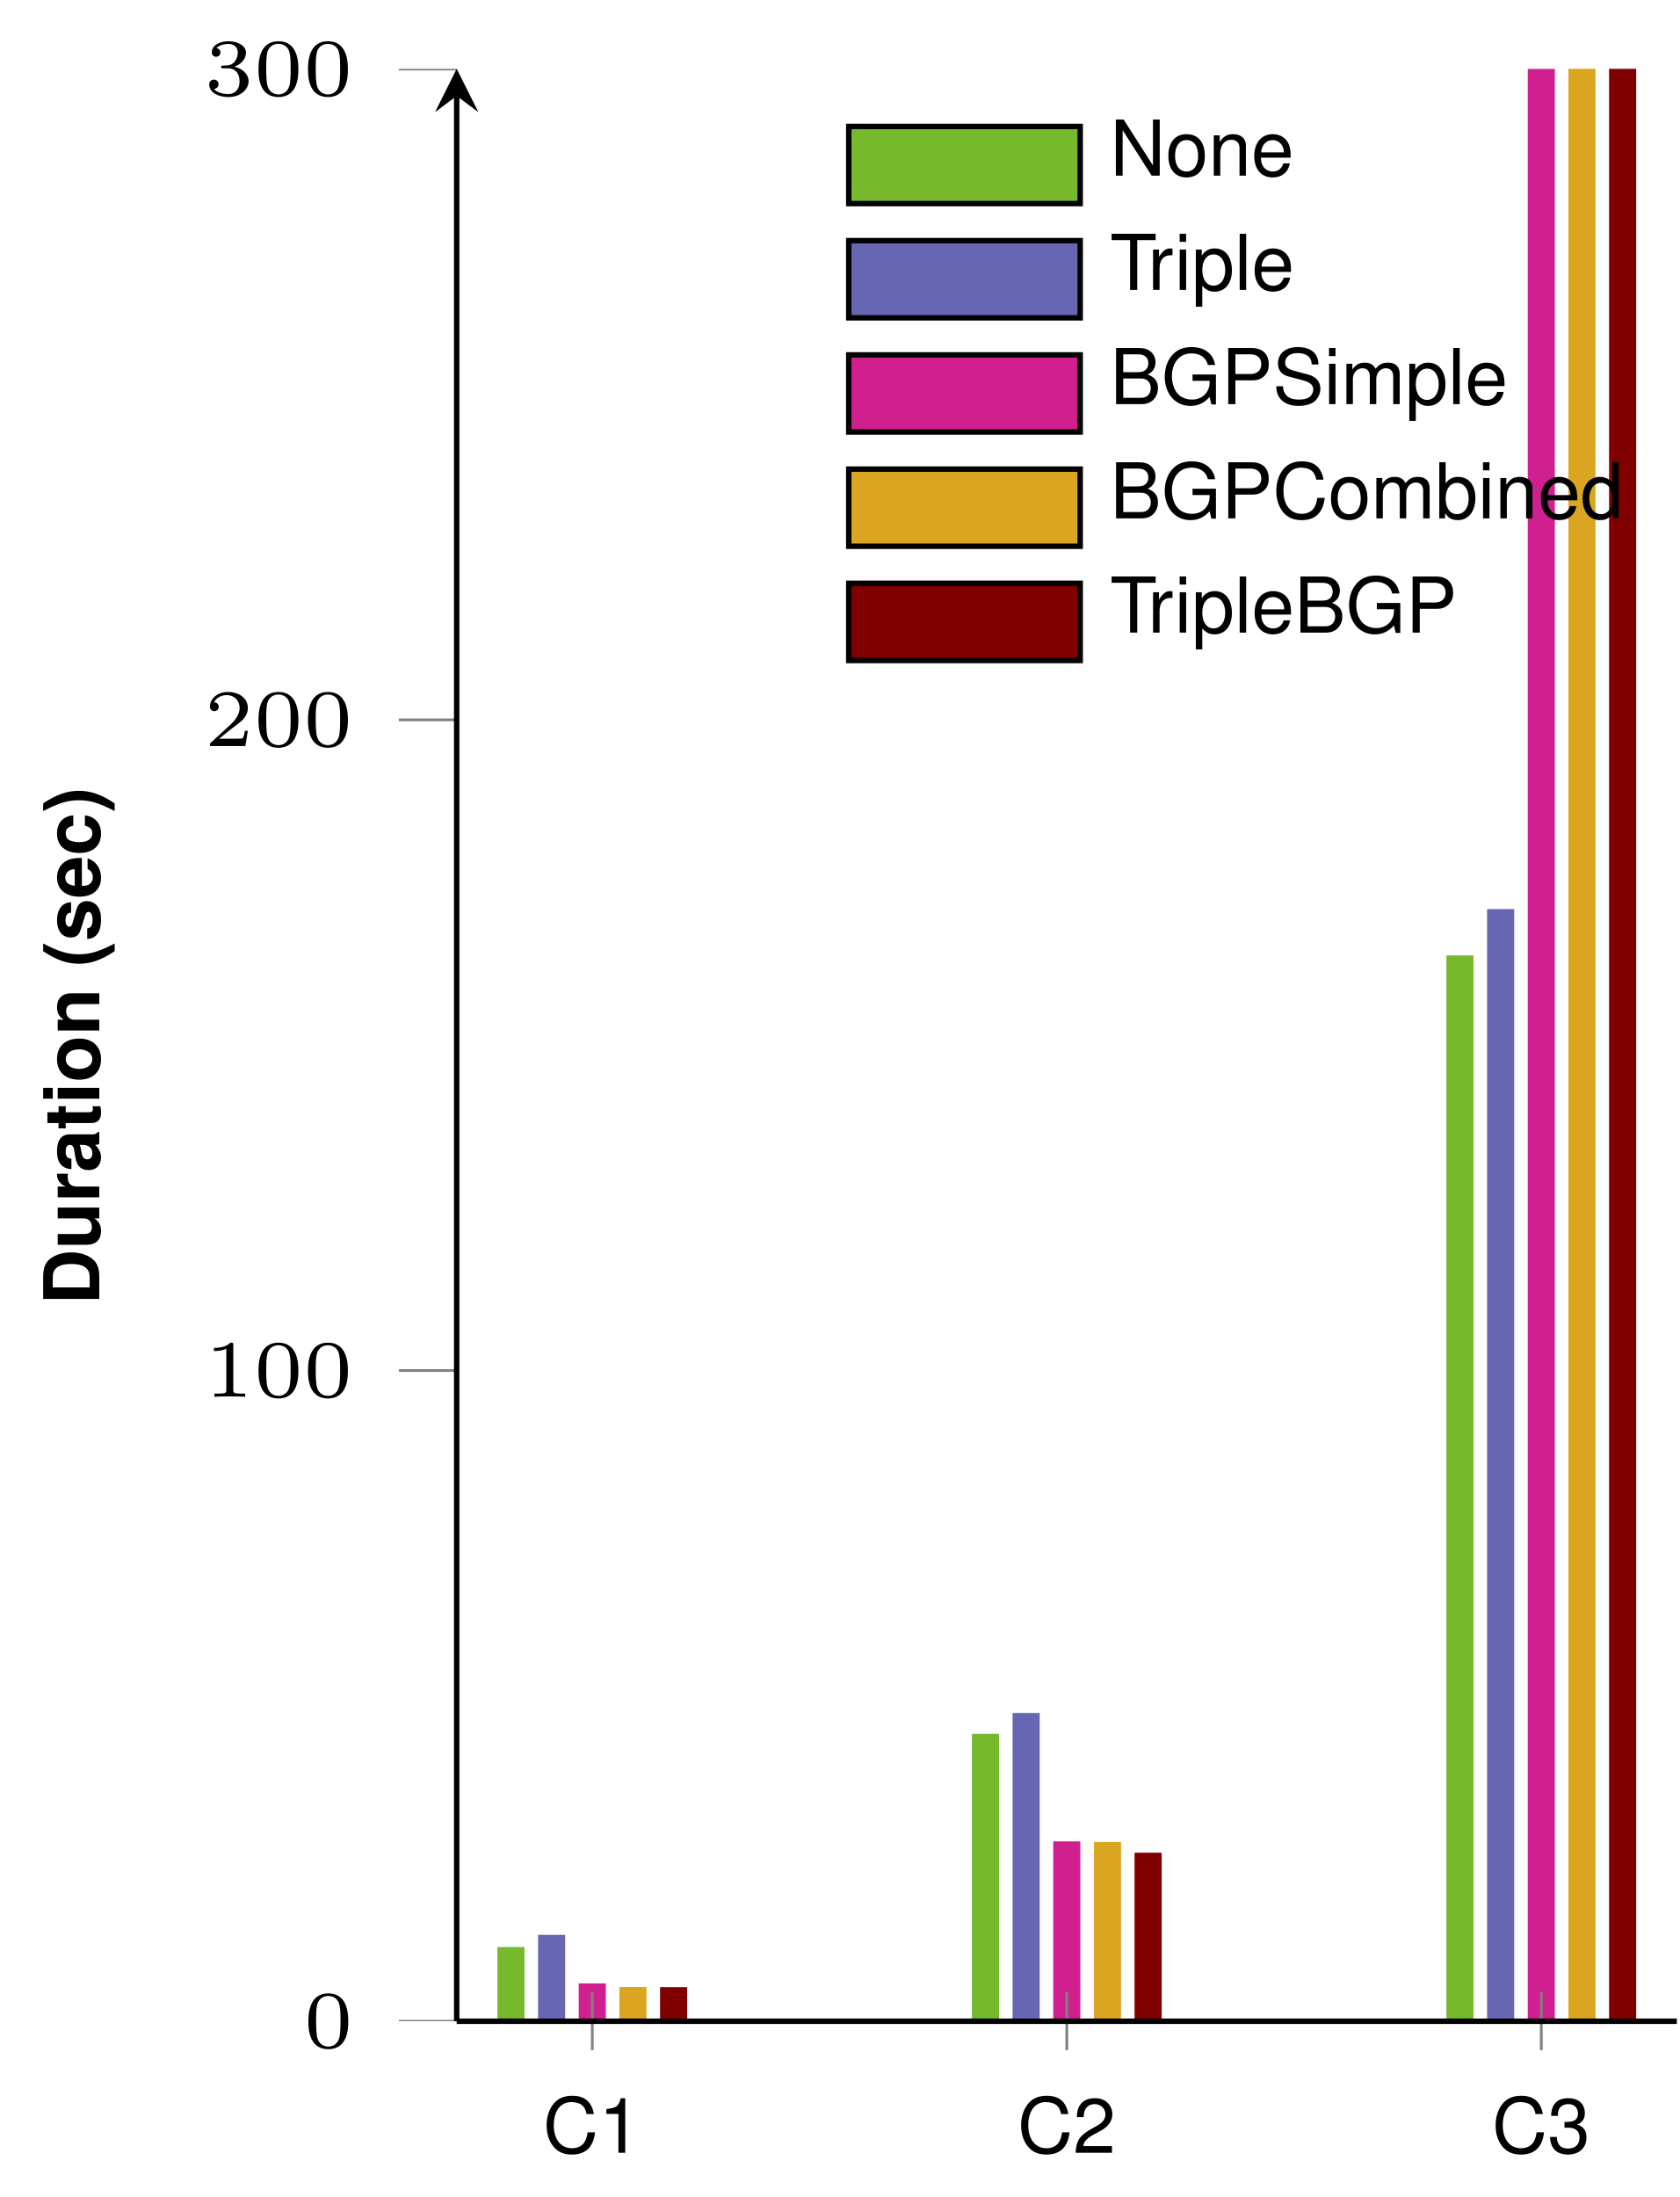
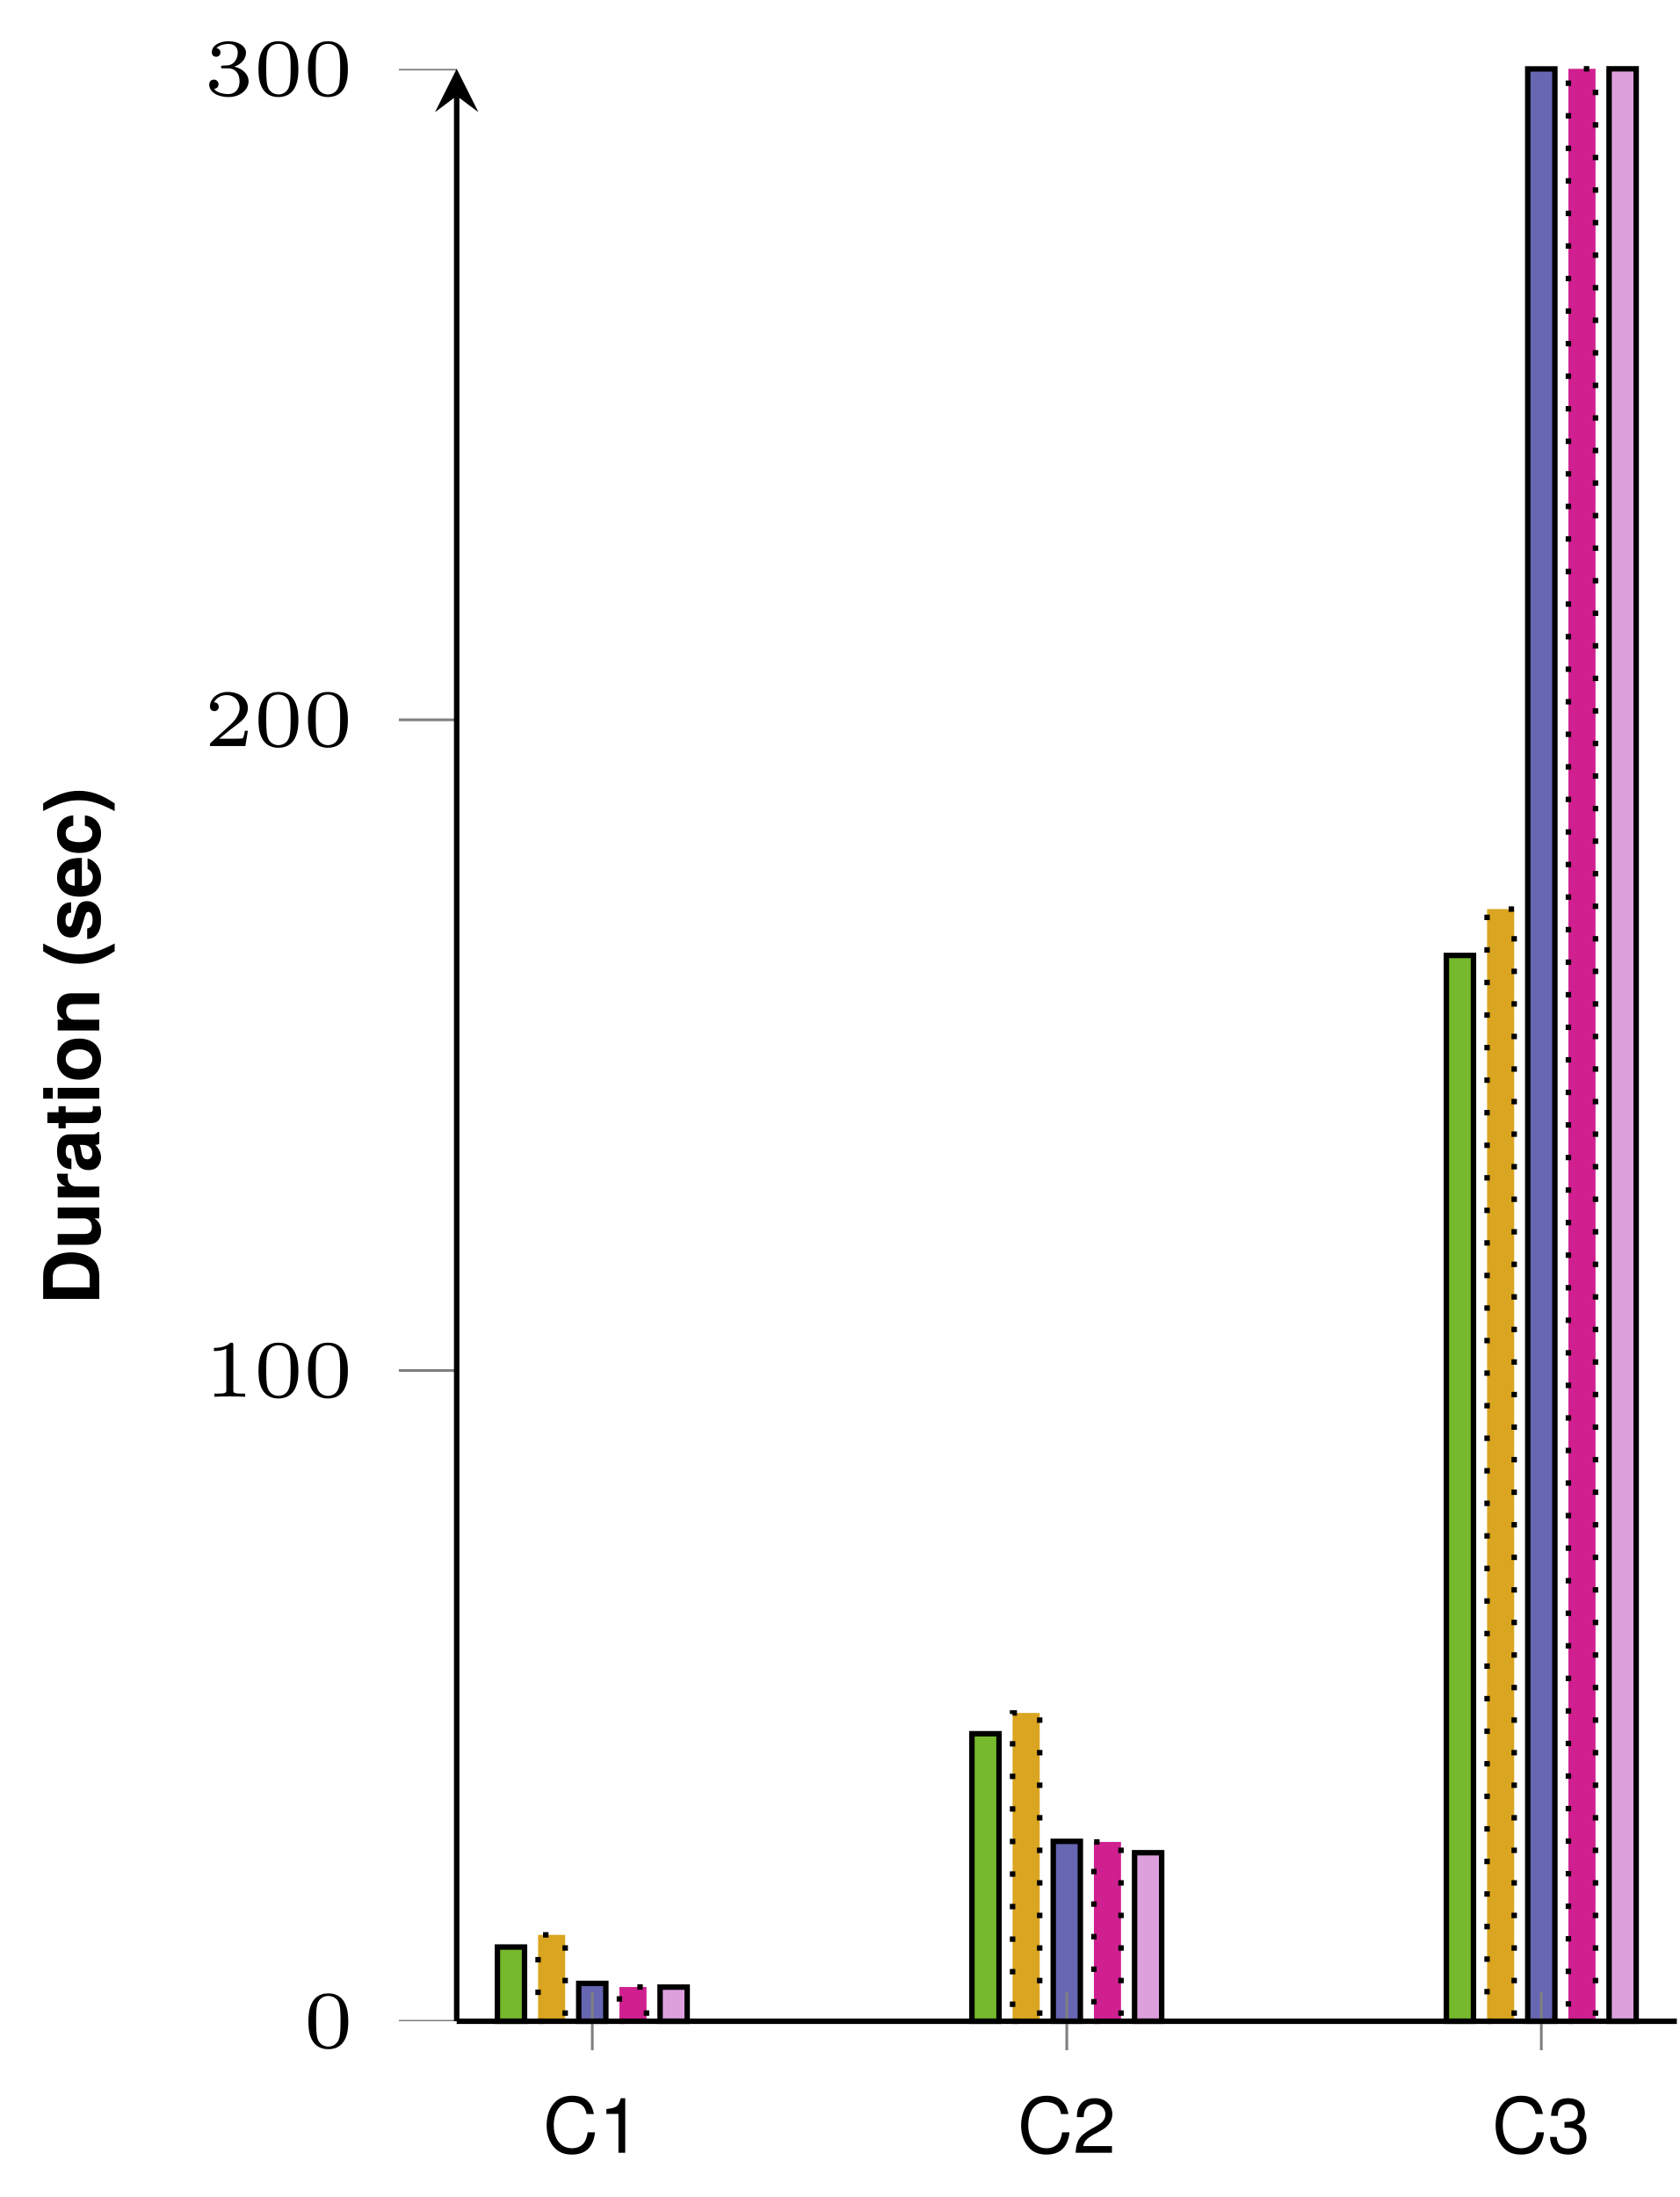
<svg xmlns="http://www.w3.org/2000/svg" xmlns:xlink="http://www.w3.org/1999/xlink" height="161.431pt" version="1.1" viewBox="0 -161.431 123.43 161.431" width="123.43pt">
  <defs>
    <clipPath id="clip1">
      <path d="M33.562 128.816H123.23V-298.106H33.562" />
    </clipPath>
    <clipPath id="clip2">
      <path d="M-108.179 -12.914V-156.375H264.977V-12.914" />
    </clipPath>
    <path d="M1.148 -4.124C0.498 -3.146 0.226 -2.365 0.226 -1.499C0.226 -0.628 0.498 0.153 1.148 1.131H1.714C1.115 -0.034 0.922 -0.668 0.922 -1.499C0.922 -2.325 1.115 -2.97 1.714 -4.124H1.148Z" id="g1-40" />
    <path d="M0.69 1.131C1.341 0.153 1.612 -0.628 1.612 -1.494C1.612 -2.365 1.341 -3.146 0.69 -4.124H0.124C0.724 -2.959 0.917 -2.325 0.917 -1.494C0.917 -0.668 0.724 -0.023 0.124 1.131H0.69Z" id="g1-41" />
    <path d="M0.436 0H2.048C2.676 0 3.072 -0.147 3.349 -0.481C3.677 -0.866 3.853 -1.426 3.853 -2.065C3.853 -2.699 3.677 -3.259 3.349 -3.649C3.072 -3.983 2.682 -4.124 2.048 -4.124H0.436V0ZM1.284 -0.707V-3.417H2.048C2.687 -3.417 3.004 -2.97 3.004 -2.059C3.004 -1.154 2.687 -0.707 2.048 -0.707H1.284Z" id="g1-68" />
    <path d="M2.965 -0.096C2.823 -0.226 2.783 -0.311 2.783 -0.47V-2.167C2.783 -2.789 2.359 -3.106 1.533 -3.106S0.277 -2.755 0.226 -2.048H0.99C1.03 -2.365 1.16 -2.467 1.55 -2.467C1.856 -2.467 2.008 -2.365 2.008 -2.161C2.008 -2.059 1.957 -1.969 1.873 -1.924C1.765 -1.867 1.765 -1.867 1.375 -1.805L1.058 -1.748C0.453 -1.646 0.158 -1.335 0.158 -0.786C0.158 -0.526 0.232 -0.311 0.373 -0.158C0.549 0.023 0.815 0.13 1.086 0.13C1.426 0.13 1.737 -0.017 2.014 -0.306C2.014 -0.147 2.031 -0.091 2.105 0H2.965V-0.096ZM2.008 -1.228C2.008 -0.769 1.782 -0.509 1.38 -0.509C1.115 -0.509 0.95 -0.651 0.95 -0.877C0.95 -1.115 1.075 -1.228 1.403 -1.296L1.675 -1.346C1.884 -1.386 1.918 -1.397 2.008 -1.443V-1.228Z" id="g1-97" />
    <path d="M2.953 -1.912C2.897 -2.659 2.399 -3.106 1.635 -3.106C0.724 -3.106 0.192 -2.506 0.192 -1.465C0.192 -0.458 0.718 0.13 1.624 0.13C2.365 0.13 2.88 -0.328 2.953 -1.058H2.195C2.093 -0.662 1.935 -0.509 1.629 -0.509C1.228 -0.509 0.984 -0.871 0.984 -1.465C0.984 -1.754 1.041 -2.025 1.137 -2.206C1.228 -2.376 1.403 -2.467 1.629 -2.467C1.952 -2.467 2.105 -2.314 2.195 -1.912H2.953Z" id="g1-99" />
    <path d="M2.965 -1.279C2.97 -1.346 2.97 -1.375 2.97 -1.414C2.97 -1.72 2.925 -2.003 2.851 -2.218C2.648 -2.772 2.155 -3.106 1.539 -3.106C0.662 -3.106 0.124 -2.472 0.124 -1.448C0.124 -0.47 0.656 0.13 1.522 0.13C2.206 0.13 2.761 -0.26 2.936 -0.86H2.155C2.059 -0.617 1.839 -0.475 1.55 -0.475C1.324 -0.475 1.143 -0.571 1.03 -0.741C0.956 -0.854 0.928 -0.99 0.917 -1.279H2.965ZM0.928 -1.805C0.979 -2.269 1.177 -2.501 1.528 -2.501C1.726 -2.501 1.907 -2.404 2.02 -2.246C2.093 -2.133 2.127 -2.014 2.144 -1.805H0.928Z" id="g1-101" />
    <path d="M1.171 -3.055H0.379V0H1.171V-3.055ZM1.171 -4.124H0.379V-3.417H1.171V-4.124Z" id="g1-105" />
    <path d="M0.356 -3.055V0H1.148V-1.833C1.148 -2.195 1.403 -2.433 1.788 -2.433C2.127 -2.433 2.297 -2.246 2.297 -1.884V0H3.089V-2.048C3.089 -2.721 2.716 -3.106 2.065 -3.106C1.652 -3.106 1.375 -2.953 1.148 -2.614V-3.055H0.356Z" id="g1-110" />
    <path d="M1.703 -3.106C0.769 -3.106 0.198 -2.489 0.198 -1.488C0.198 -0.481 0.769 0.13 1.709 0.13C2.636 0.13 3.219 -0.487 3.219 -1.465C3.219 -2.501 2.659 -3.106 1.703 -3.106ZM1.709 -2.467C2.144 -2.467 2.427 -2.076 2.427 -1.477C2.427 -0.905 2.133 -0.509 1.709 -0.509C1.279 -0.509 0.99 -0.905 0.99 -1.488S1.279 -2.467 1.709 -2.467Z" id="g1-111" />
    <path d="M0.356 -3.055V0H1.148V-1.624C1.148 -2.088 1.38 -2.32 1.844 -2.32C1.929 -2.32 1.986 -2.314 2.093 -2.297V-3.1C2.048 -3.106 2.02 -3.106 1.997 -3.106C1.635 -3.106 1.318 -2.868 1.148 -2.455V-3.055H0.356Z" id="g1-114" />
    <path d="M2.857 -2.071C2.846 -2.716 2.348 -3.106 1.528 -3.106C0.752 -3.106 0.272 -2.716 0.272 -2.088C0.272 -1.884 0.334 -1.709 0.441 -1.59C0.549 -1.482 0.645 -1.431 0.939 -1.335L1.884 -1.041C2.082 -0.979 2.15 -0.917 2.15 -0.792C2.15 -0.605 1.929 -0.492 1.561 -0.492C1.358 -0.492 1.194 -0.532 1.092 -0.6C1.007 -0.662 0.973 -0.724 0.939 -0.888H0.164C0.187 -0.221 0.679 0.13 1.607 0.13C2.031 0.13 2.354 0.04 2.58 -0.141S2.942 -0.605 2.942 -0.905C2.942 -1.301 2.744 -1.556 2.342 -1.675L1.341 -1.963C1.12 -2.031 1.064 -2.076 1.064 -2.201C1.064 -2.37 1.245 -2.484 1.522 -2.484C1.901 -2.484 2.088 -2.348 2.093 -2.071H2.857Z" id="g1-115" />
    <path d="M1.703 -2.993H1.262V-3.813H0.47V-2.993H0.079V-2.467H0.47V-0.588C0.47 -0.107 0.724 0.13 1.245 0.13C1.42 0.13 1.561 0.113 1.703 0.068V-0.487C1.624 -0.475 1.578 -0.47 1.522 -0.47C1.313 -0.47 1.262 -0.532 1.262 -0.803V-2.467H1.703V-2.993Z" id="g1-116" />
    <path d="M3.061 0V-3.055H2.269V-1.143C2.269 -0.781 2.014 -0.543 1.629 -0.543C1.29 -0.543 1.12 -0.724 1.12 -1.092V-3.055H0.328V-0.928C0.328 -0.255 0.702 0.13 1.352 0.13C1.765 0.13 2.042 -0.023 2.269 -0.362V0H3.061Z" id="g1-117" />
    <path d="M3.288 -1.907C3.288 -2.343 3.288 -3.975 1.823 -3.975S0.359 -2.343 0.359 -1.907C0.359 -1.476 0.359 0.126 1.823 0.126S3.288 -1.476 3.288 -1.907ZM1.823 -0.066C1.572 -0.066 1.166 -0.185 1.022 -0.681C0.927 -1.028 0.927 -1.614 0.927 -1.985C0.927 -2.385 0.927 -2.845 1.01 -3.168C1.16 -3.706 1.614 -3.784 1.823 -3.784C2.098 -3.784 2.493 -3.652 2.624 -3.198C2.714 -2.881 2.72 -2.445 2.72 -1.985C2.72 -1.602 2.72 -0.998 2.618 -0.664C2.451 -0.143 2.02 -0.066 1.823 -0.066Z" id="g2-48" />
    <path d="M2.146 -3.796C2.146 -3.975 2.122 -3.975 1.943 -3.975C1.548 -3.593 0.938 -3.593 0.723 -3.593V-3.359C0.879 -3.359 1.273 -3.359 1.632 -3.527V-0.508C1.632 -0.311 1.632 -0.233 1.016 -0.233H0.759V0C1.088 -0.024 1.554 -0.024 1.889 -0.024S2.69 -0.024 3.019 0V-0.233H2.762C2.146 -0.233 2.146 -0.311 2.146 -0.508V-3.796Z" id="g2-49" />
    <path d="M3.216 -1.118H2.995C2.983 -1.034 2.923 -0.64 2.833 -0.574C2.792 -0.538 2.307 -0.538 2.224 -0.538H1.106L1.871 -1.16C2.074 -1.321 2.606 -1.704 2.792 -1.883C2.971 -2.062 3.216 -2.367 3.216 -2.792C3.216 -3.539 2.54 -3.975 1.739 -3.975C0.968 -3.975 0.43 -3.467 0.43 -2.905C0.43 -2.6 0.687 -2.564 0.753 -2.564C0.903 -2.564 1.076 -2.672 1.076 -2.887C1.076 -3.019 0.998 -3.21 0.735 -3.21C0.873 -3.515 1.237 -3.742 1.65 -3.742C2.277 -3.742 2.612 -3.276 2.612 -2.792C2.612 -2.367 2.331 -1.931 1.913 -1.548L0.496 -0.251C0.436 -0.191 0.43 -0.185 0.43 0H3.031L3.216 -1.118Z" id="g2-50" />
    <path d="M1.757 -1.985C2.265 -1.985 2.606 -1.644 2.606 -1.034C2.606 -0.377 2.212 -0.09 1.775 -0.09C1.614 -0.09 0.998 -0.126 0.729 -0.472C0.962 -0.496 1.058 -0.652 1.058 -0.813C1.058 -1.016 0.915 -1.154 0.717 -1.154C0.556 -1.154 0.377 -1.052 0.377 -0.801C0.377 -0.209 1.034 0.126 1.793 0.126C2.678 0.126 3.27 -0.442 3.27 -1.034C3.27 -1.47 2.935 -1.931 2.224 -2.11C2.696 -2.265 3.078 -2.648 3.078 -3.138C3.078 -3.616 2.517 -3.975 1.799 -3.975C1.1 -3.975 0.568 -3.652 0.568 -3.162C0.568 -2.905 0.765 -2.833 0.885 -2.833C1.04 -2.833 1.201 -2.941 1.201 -3.15C1.201 -3.335 1.07 -3.443 0.909 -3.467C1.19 -3.778 1.734 -3.778 1.787 -3.778C2.092 -3.778 2.475 -3.634 2.475 -3.138C2.475 -2.809 2.289 -2.236 1.692 -2.2C1.584 -2.194 1.423 -2.182 1.369 -2.182C1.309 -2.176 1.243 -2.17 1.243 -2.08C1.243 -1.985 1.309 -1.985 1.411 -1.985H1.757Z" id="g2-51" />
    <path d="M1.465 -2.857V0H1.963V-4.011H1.635C1.46 -3.394 1.346 -3.31 0.577 -3.213V-2.857H1.465Z" id="g4-49" />
    <path d="M2.863 -0.492H0.752C0.803 -0.82 0.984 -1.03 1.477 -1.318L2.042 -1.624C2.602 -1.929 2.891 -2.342 2.891 -2.834C2.891 -3.168 2.755 -3.479 2.518 -3.694S1.986 -4.011 1.607 -4.011C1.098 -4.011 0.718 -3.83 0.498 -3.491C0.356 -3.276 0.294 -3.027 0.283 -2.619H0.781C0.798 -2.891 0.832 -3.055 0.9 -3.185C1.03 -3.428 1.29 -3.576 1.59 -3.576C2.042 -3.576 2.382 -3.253 2.382 -2.823C2.382 -2.506 2.195 -2.235 1.839 -2.031L1.318 -1.737C0.481 -1.262 0.238 -0.883 0.192 0H2.863V-0.492Z" id="g4-50" />
    <path d="M1.25 -1.839H1.313L1.522 -1.844C2.071 -1.844 2.354 -1.595 2.354 -1.115C2.354 -0.611 2.042 -0.311 1.522 -0.311C0.979 -0.311 0.713 -0.583 0.679 -1.165H0.181C0.204 -0.843 0.26 -0.634 0.356 -0.453C0.56 -0.068 0.956 0.13 1.505 0.13C2.331 0.13 2.863 -0.362 2.863 -1.12C2.863 -1.629 2.665 -1.912 2.184 -2.076C2.557 -2.223 2.744 -2.506 2.744 -2.908C2.744 -3.598 2.286 -4.011 1.522 -4.011C0.713 -4.011 0.283 -3.57 0.266 -2.716H0.764C0.769 -2.959 0.792 -3.095 0.854 -3.219C0.967 -3.44 1.216 -3.576 1.528 -3.576C1.969 -3.576 2.235 -3.315 2.235 -2.891C2.235 -2.608 2.133 -2.438 1.912 -2.348C1.776 -2.291 1.601 -2.269 1.25 -2.263V-1.839Z" id="g4-51" />
-     <path d="M0.447 0H2.308C2.699 0 2.987 -0.107 3.208 -0.345C3.411 -0.56 3.525 -0.854 3.525 -1.177C3.525 -1.675 3.298 -1.974 2.772 -2.178C3.146 -2.354 3.344 -2.659 3.344 -3.078C3.344 -3.378 3.23 -3.643 3.015 -3.836C2.8 -4.034 2.518 -4.124 2.122 -4.124H0.447V0ZM0.973 -2.348V-3.66H1.991C2.286 -3.66 2.45 -3.621 2.591 -3.513C2.738 -3.4 2.817 -3.23 2.817 -3.004C2.817 -2.783 2.738 -2.608 2.591 -2.495C2.45 -2.387 2.286 -2.348 1.991 -2.348H0.973ZM0.973 -0.464V-1.884H2.257C2.512 -1.884 2.682 -1.822 2.806 -1.686C2.931 -1.556 2.998 -1.375 2.998 -1.171C2.998 -0.973 2.931 -0.792 2.806 -0.662C2.682 -0.526 2.512 -0.464 2.257 -0.464H0.973Z" id="g4-66" />
    <path d="M3.745 -2.846C3.581 -3.751 3.061 -4.192 2.155 -4.192C1.601 -4.192 1.154 -4.017 0.849 -3.677C0.475 -3.27 0.272 -2.682 0.272 -2.014C0.272 -1.335 0.481 -0.752 0.871 -0.351C1.188 -0.023 1.595 0.13 2.133 0.13C3.14 0.13 3.706 -0.413 3.83 -1.505H3.287C3.242 -1.222 3.185 -1.03 3.1 -0.866C2.931 -0.526 2.58 -0.334 2.139 -0.334C1.318 -0.334 0.798 -0.99 0.798 -2.02C0.798 -3.078 1.296 -3.728 2.093 -3.728C2.427 -3.728 2.738 -3.626 2.908 -3.468C3.061 -3.327 3.146 -3.151 3.208 -2.846H3.745Z" id="g4-67" />
-     <path d="M4.011 -2.178H2.291V-1.714H3.547V-1.601C3.547 -0.866 3.004 -0.334 2.252 -0.334C1.833 -0.334 1.454 -0.487 1.211 -0.752C0.939 -1.047 0.775 -1.539 0.775 -2.048C0.775 -3.061 1.352 -3.728 2.223 -3.728C2.851 -3.728 3.304 -3.406 3.417 -2.874H3.955C3.807 -3.711 3.174 -4.192 2.229 -4.192C1.726 -4.192 1.318 -4.062 0.996 -3.796C0.52 -3.4 0.249 -2.761 0.249 -2.02C0.249 -0.752 1.024 0.13 2.139 0.13C2.699 0.13 3.146 -0.079 3.547 -0.526L3.677 0.023H4.011V-2.178Z" id="g4-71" />
-     <path d="M3.655 -4.124H3.157V-0.752L1.001 -4.124H0.43V0H0.928V-3.344L3.061 0H3.655V-4.124Z" id="g4-78" />
-     <path d="M1.041 -1.748H2.337C2.659 -1.748 2.914 -1.844 3.134 -2.042C3.383 -2.269 3.491 -2.535 3.491 -2.914C3.491 -3.689 3.032 -4.124 2.218 -4.124H0.515V0H1.041V-1.748ZM1.041 -2.212V-3.66H2.139C2.642 -3.66 2.942 -3.389 2.942 -2.936S2.642 -2.212 2.139 -2.212H1.041Z" id="g4-80" />
-     <path d="M3.372 -2.914C3.366 -3.723 2.812 -4.192 1.861 -4.192C0.956 -4.192 0.396 -3.728 0.396 -2.981C0.396 -2.478 0.662 -2.161 1.205 -2.02L2.229 -1.748C2.75 -1.612 2.987 -1.403 2.987 -1.081C2.987 -0.86 2.868 -0.634 2.693 -0.509C2.529 -0.396 2.269 -0.334 1.935 -0.334C1.488 -0.334 1.182 -0.441 0.984 -0.679C0.832 -0.86 0.764 -1.058 0.769 -1.313H0.272C0.277 -0.933 0.351 -0.685 0.515 -0.458C0.798 -0.074 1.273 0.13 1.901 0.13C2.393 0.13 2.795 0.017 3.061 -0.187C3.338 -0.407 3.513 -0.775 3.513 -1.131C3.513 -1.641 3.196 -2.014 2.636 -2.167L1.601 -2.444C1.103 -2.58 0.922 -2.738 0.922 -3.055C0.922 -3.474 1.29 -3.751 1.844 -3.751C2.501 -3.751 2.868 -3.451 2.874 -2.914H3.372Z" id="g4-83" />
-     <path d="M2.003 -3.66H3.355V-4.124H0.119V-3.66H1.477V0H2.003V-3.66Z" id="g4-84" />
-     <path d="M0.306 -4.124V0H0.73V-0.379C0.956 -0.034 1.256 0.13 1.669 0.13C2.45 0.13 2.959 -0.509 2.959 -1.494C2.959 -2.455 2.472 -3.049 1.692 -3.049C1.284 -3.049 0.996 -2.897 0.775 -2.563V-4.124H0.306ZM1.601 -2.608C2.127 -2.608 2.467 -2.15 2.467 -1.443C2.467 -0.769 2.116 -0.311 1.601 -0.311C1.103 -0.311 0.775 -0.764 0.775 -1.46S1.103 -2.608 1.601 -2.608Z" id="g4-98" />
-     <path d="M2.8 -4.124H2.331V-2.591C2.133 -2.891 1.816 -3.049 1.42 -3.049C0.651 -3.049 0.147 -2.433 0.147 -1.488C0.147 -0.487 0.639 0.13 1.437 0.13C1.844 0.13 2.127 -0.023 2.382 -0.39V0H2.8V-4.124ZM1.499 -2.608C2.008 -2.608 2.331 -2.155 2.331 -1.448C2.331 -0.764 2.003 -0.311 1.505 -0.311C0.984 -0.311 0.639 -0.769 0.639 -1.46S0.984 -2.608 1.499 -2.608Z" id="g4-100" />
-     <path d="M2.902 -1.324C2.902 -1.776 2.868 -2.048 2.783 -2.269C2.591 -2.755 2.139 -3.049 1.584 -3.049C0.758 -3.049 0.226 -2.416 0.226 -1.443S0.741 0.13 1.573 0.13C2.252 0.13 2.721 -0.255 2.84 -0.9H2.365C2.235 -0.509 1.969 -0.306 1.59 -0.306C1.29 -0.306 1.035 -0.441 0.877 -0.69C0.764 -0.86 0.724 -1.03 0.718 -1.324H2.902ZM0.73 -1.709C0.769 -2.257 1.103 -2.614 1.578 -2.614C2.042 -2.614 2.399 -2.229 2.399 -1.742C2.399 -1.731 2.399 -1.72 2.393 -1.709H0.73Z" id="g4-101" />
-     <path d="M0.849 -2.965H0.379V0H0.849V-2.965ZM0.849 -4.124H0.373V-3.53H0.849V-4.124Z" id="g4-105" />
-     <path d="M0.86 -4.124H0.385V0H0.86V-4.124Z" id="g4-108" />
-     <path d="M0.396 -2.965V0H0.871V-1.861C0.871 -2.291 1.182 -2.636 1.567 -2.636C1.918 -2.636 2.116 -2.421 2.116 -2.042V0H2.591V-1.861C2.591 -2.291 2.902 -2.636 3.287 -2.636C3.632 -2.636 3.836 -2.416 3.836 -2.042V0H4.311V-2.223C4.311 -2.755 4.005 -3.049 3.451 -3.049C3.055 -3.049 2.817 -2.931 2.54 -2.597C2.365 -2.914 2.127 -3.049 1.742 -3.049C1.346 -3.049 1.086 -2.902 0.832 -2.546V-2.965H0.396Z" id="g4-109" />
-     <path d="M0.396 -2.965V0H0.871V-1.635C0.871 -2.24 1.188 -2.636 1.675 -2.636C2.048 -2.636 2.286 -2.41 2.286 -2.054V0H2.755V-2.24C2.755 -2.733 2.387 -3.049 1.816 -3.049C1.375 -3.049 1.092 -2.88 0.832 -2.467V-2.965H0.396Z" id="g4-110" />
-     <path d="M1.539 -3.049C0.707 -3.049 0.204 -2.455 0.204 -1.46S0.702 0.13 1.544 0.13C2.376 0.13 2.885 -0.464 2.885 -1.437C2.885 -2.461 2.393 -3.049 1.539 -3.049ZM1.544 -2.614C2.076 -2.614 2.393 -2.178 2.393 -1.443C2.393 -0.747 2.065 -0.306 1.544 -0.306C1.018 -0.306 0.696 -0.741 0.696 -1.46C0.696 -2.172 1.018 -2.614 1.544 -2.614Z" id="g4-111" />
-     <path d="M0.306 1.233H0.781V-0.311C1.03 -0.006 1.307 0.13 1.692 0.13C2.455 0.13 2.959 -0.487 2.959 -1.431C2.959 -2.427 2.472 -3.049 1.686 -3.049C1.284 -3.049 0.962 -2.868 0.741 -2.518V-2.965H0.306V1.233ZM1.607 -2.608C2.127 -2.608 2.467 -2.15 2.467 -1.443C2.467 -0.769 2.122 -0.311 1.607 -0.311C1.109 -0.311 0.781 -0.764 0.781 -1.46S1.109 -2.608 1.607 -2.608Z" id="g4-112" />
-     <path d="M0.39 -2.965V0H0.866V-1.539C0.866 -1.963 0.973 -2.24 1.199 -2.404C1.346 -2.512 1.488 -2.546 1.816 -2.552V-3.032C1.737 -3.044 1.697 -3.049 1.635 -3.049C1.33 -3.049 1.098 -2.868 0.826 -2.427V-2.965H0.39Z" id="g4-114" />
  </defs>
  <g id="page1">
    <path d="M36.555 -12.914H38.547V-18.367H36.555ZM71.426 -12.914H73.418V-34.039H71.426ZM106.293 -12.914H108.285V-91.227H106.293Z" fill="#76b92d" />
-     <path d="M39.543 -12.914H41.535V-19.262H39.543ZM74.414 -12.914H76.406V-35.566H74.414ZM109.285 -12.914H111.277V-94.633H109.285Z" fill="#6666b3" />
-     <path d="M42.531 -12.914H44.523V-15.695H42.531ZM77.402 -12.914H79.395V-26.133H77.402ZM112.273 -12.914H114.266V-156.367H112.273Z" fill="#d02090" />
-     <path d="M45.52 -12.914H47.512V-15.43H45.52ZM80.391 -12.914H82.383V-26.09H80.391ZM115.262 -12.914H117.254V-156.375H115.262Z" fill="#daa520" />
-     <path d="M48.508 -12.914H50.5V-15.422H48.508ZM83.379 -12.914H85.371V-25.297H83.379ZM118.25 -12.914H120.242V-156.375H118.25Z" fill="#800000" />
+     <path d="M36.555 -12.914H38.547V-18.367H36.555ZM71.426 -12.914H73.418V-34.039H71.426ZM106.293 -12.914H108.285V-91.227H106.293Z" fill="none" stroke="#000000" stroke-miterlimit="10.037" stroke-width="0.4" />
+     <path d="M39.543 -12.914H41.535V-19.262H39.543ZM74.414 -12.914H76.406V-35.566H74.414ZM109.285 -12.914H111.277V-94.633H109.285Z" fill="#daa520" />
+     <path d="M39.543 -12.914H41.535V-19.262H39.543ZM74.414 -12.914H76.406V-35.566H74.414ZM109.285 -12.914H111.277V-94.633H109.285Z" fill="none" stroke="#000000" stroke-dasharray="0.399,1.993" stroke-miterlimit="10.037" stroke-width="0.4" />
+     <path d="M42.531 -12.914H44.523V-15.695H42.531ZM77.402 -12.914H79.395V-26.133H77.402ZM112.273 -12.914H114.266V-156.367H112.273Z" fill="#6666b3" />
+     <path d="M42.531 -12.914H44.523V-15.695H42.531ZM77.402 -12.914H79.395V-26.133H77.402ZM112.273 -12.914H114.266V-156.367H112.273Z" fill="none" stroke="#000000" stroke-miterlimit="10.037" stroke-width="0.4" />
+     <path d="M45.52 -12.914H47.512V-15.43H45.52ZM80.391 -12.914H82.383V-26.09H80.391ZM115.262 -12.914H117.254V-156.375H115.262Z" fill="#d02090" />
+     <path d="M45.52 -12.914H47.512V-15.43H45.52ZM80.391 -12.914H82.383V-26.09H80.391ZM115.262 -12.914H117.254V-156.375H115.262Z" fill="none" stroke="#000000" stroke-dasharray="0.399,1.993" stroke-miterlimit="10.037" stroke-width="0.4" />
+     <path d="M48.508 -12.914H50.5V-15.422H48.508ZM83.379 -12.914H85.371V-25.297H83.379ZM118.25 -12.914H120.242V-156.375H118.25Z" fill="#dda0dd" />
+     <path d="M48.508 -12.914H50.5V-15.422H48.508ZM83.379 -12.914H85.371V-25.297H83.379ZM118.25 -12.914H120.242V-156.375H118.25Z" fill="none" stroke="#000000" stroke-miterlimit="10.037" stroke-width="0.4" />
    <path clip-path="url(#clip1)" d="M43.527 -10.785V-15.039M78.398 -10.785V-15.039M113.27 -10.785V-15.039" fill="none" stroke="#808080" stroke-miterlimit="10.037" stroke-width="0.2" />
    <path clip-path="url(#clip2)" d="M29.312 -12.914H33.562M29.312 -60.727H33.562M29.312 -108.539H33.562M29.312 -156.352H33.562" fill="none" stroke="#808080" stroke-miterlimit="10.037" stroke-width="0.2" />
    <path d="M33.562 -12.914H123.23" fill="none" stroke="#000000" stroke-miterlimit="10.037" stroke-width="0.4" />
    <path d="M33.562 -12.914V-154.383" fill="none" stroke="#000000" stroke-miterlimit="10.037" stroke-width="0.4" />
    <path d="M33.562 -156.375L31.969 -153.188L33.562 -154.383L35.16 -153.188" />
    <g transform="matrix(1 0 0 1 -37.1939 22.5778)">
      <use x="77.093" xlink:href="#g4-67" y="-25.826" />
      <use x="81.178" xlink:href="#g4-49" y="-25.826" />
    </g>
    <g transform="matrix(1 0 0 1 -2.3236 22.5778)">
      <use x="77.093" xlink:href="#g4-67" y="-25.826" />
      <use x="81.178" xlink:href="#g4-50" y="-25.826" />
    </g>
    <g transform="matrix(1 0 0 1 32.547 22.5778)">
      <use x="77.093" xlink:href="#g4-67" y="-25.826" />
      <use x="81.178" xlink:href="#g4-51" y="-25.826" />
    </g>
    <g transform="matrix(1 0 0 1 -54.7876 14.8391)">
      <use x="77.093" xlink:href="#g2-48" y="-25.826" />
    </g>
    <g transform="matrix(1 0 0 1 -62.0935 -32.9741)">
      <use x="77.093" xlink:href="#g2-49" y="-25.826" />
      <use x="80.732" xlink:href="#g2-48" y="-25.826" />
      <use x="84.371" xlink:href="#g2-48" y="-25.826" />
    </g>
    <g transform="matrix(1 0 0 1 -62.0935 -80.7873)">
      <use x="77.093" xlink:href="#g2-50" y="-25.826" />
      <use x="80.732" xlink:href="#g2-48" y="-25.826" />
      <use x="84.371" xlink:href="#g2-48" y="-25.826" />
    </g>
    <g transform="matrix(1 0 0 1 -62.0935 -128.6)">
      <use x="77.093" xlink:href="#g2-51" y="-25.826" />
      <use x="80.732" xlink:href="#g2-48" y="-25.826" />
      <use x="84.371" xlink:href="#g2-48" y="-25.826" />
    </g>
    <g transform="matrix(0 -1 1 0 33.1219 11.5383)">
      <use x="77.093" xlink:href="#g1-68" y="-25.826" />
      <use x="81.178" xlink:href="#g1-117" y="-25.826" />
      <use x="84.634" xlink:href="#g1-114" y="-25.826" />
      <use x="86.835" xlink:href="#g1-97" y="-25.826" />
      <use x="89.981" xlink:href="#g1-116" y="-25.826" />
      <use x="91.865" xlink:href="#g1-105" y="-25.826" />
      <use x="93.437" xlink:href="#g1-111" y="-25.826" />
      <use x="96.894" xlink:href="#g1-110" y="-25.826" />
      <use x="101.929" xlink:href="#g1-40" y="-25.826" />
      <use x="103.813" xlink:href="#g1-115" y="-25.826" />
      <use x="106.959" xlink:href="#g1-101" y="-25.826" />
      <use x="110.104" xlink:href="#g1-99" y="-25.826" />
      <use x="113.25" xlink:href="#g1-41" y="-25.826" />
    </g>
-     <path d="M62.375 -146.473V-152.141H79.383V-146.473ZM79.383 -152.141" fill="#76b92d" />
-     <path d="M62.375 -146.472V-152.14H79.383V-146.472ZM79.383 -152.14" fill="none" stroke="#000000" stroke-miterlimit="10.037" stroke-width="0.4" />
-     <g transform="matrix(1 0 0 1 -12.9254 -89.1235)">
-       <use x="94.499" xlink:href="#g4-78" y="-59.4" />
-       <use x="98.584" xlink:href="#g4-111" y="-59.4" />
-       <use x="101.73" xlink:href="#g4-110" y="-59.4" />
-       <use x="104.875" xlink:href="#g4-101" y="-59.4" />
-     </g>
-     <path d="M62.375 -138.078V-143.75H79.383V-138.078ZM79.383 -143.75" fill="#6666b3" />
-     <path d="M62.375 -138.078V-143.75H79.383V-138.078ZM79.383 -143.75" fill="none" stroke="#000000" stroke-miterlimit="10.037" stroke-width="0.4" />
-     <g transform="matrix(1 0 0 1 -12.9254 -89.123)">
-       <use x="94.499" xlink:href="#g4-84" y="-51.006" />
-       <use x="97.275" xlink:href="#g4-114" y="-51.006" />
-       <use x="99.244" xlink:href="#g4-105" y="-51.006" />
-       <use x="100.5" xlink:href="#g4-112" y="-51.006" />
-       <use x="103.645" xlink:href="#g4-108" y="-51.006" />
-       <use x="104.901" xlink:href="#g4-101" y="-51.006" />
-     </g>
-     <path d="M62.375 -129.688V-135.355H79.383V-129.688ZM79.383 -135.355" fill="#d02090" />
-     <path d="M62.375 -129.687V-135.355H79.383V-129.687ZM79.383 -135.355" fill="none" stroke="#000000" stroke-miterlimit="10.037" stroke-width="0.4" />
-     <g transform="matrix(1 0 0 1 -12.9254 -89.1234)">
-       <use x="94.499" xlink:href="#g4-66" y="-42.613" />
-       <use x="98.273" xlink:href="#g4-71" y="-42.613" />
-       <use x="102.674" xlink:href="#g4-80" y="-42.613" />
-       <use x="106.448" xlink:href="#g4-83" y="-42.613" />
-       <use x="110.221" xlink:href="#g4-105" y="-42.613" />
-       <use x="111.477" xlink:href="#g4-109" y="-42.613" />
-       <use x="116.19" xlink:href="#g4-112" y="-42.613" />
-       <use x="119.336" xlink:href="#g4-108" y="-42.613" />
-       <use x="120.591" xlink:href="#g4-101" y="-42.613" />
-     </g>
-     <path d="M62.375 -121.293V-126.961H79.383V-121.293ZM79.383 -126.961" fill="#daa520" />
-     <path d="M62.375 -121.293V-126.961H79.383V-121.293ZM79.383 -126.961" fill="none" stroke="#000000" stroke-miterlimit="10.037" stroke-width="0.4" />
-     <g transform="matrix(1 0 0 1 -12.9254 -89.1229)">
-       <use x="94.499" xlink:href="#g4-66" y="-34.219" />
-       <use x="98.273" xlink:href="#g4-71" y="-34.219" />
-       <use x="102.674" xlink:href="#g4-80" y="-34.219" />
-       <use x="106.448" xlink:href="#g4-67" y="-34.219" />
-       <use x="110.533" xlink:href="#g4-111" y="-34.219" />
-       <use x="113.678" xlink:href="#g4-109" y="-34.219" />
-       <use x="118.391" xlink:href="#g4-98" y="-34.219" />
-       <use x="121.536" xlink:href="#g4-105" y="-34.219" />
-       <use x="122.792" xlink:href="#g4-110" y="-34.219" />
-       <use x="125.938" xlink:href="#g4-101" y="-34.219" />
-       <use x="129.083" xlink:href="#g4-100" y="-34.219" />
-     </g>
-     <path d="M62.375 -112.898V-118.57H79.383V-112.898ZM79.383 -118.57" fill="#800000" />
-     <path d="M62.375 -112.899V-118.571H79.383V-112.899ZM79.383 -118.571" fill="none" stroke="#000000" stroke-miterlimit="10.037" stroke-width="0.4" />
-     <g transform="matrix(1 0 0 1 -12.9254 -89.1233)">
-       <use x="94.499" xlink:href="#g4-84" y="-25.826" />
-       <use x="97.275" xlink:href="#g4-114" y="-25.826" />
-       <use x="99.244" xlink:href="#g4-105" y="-25.826" />
-       <use x="100.5" xlink:href="#g4-112" y="-25.826" />
-       <use x="103.645" xlink:href="#g4-108" y="-25.826" />
-       <use x="104.901" xlink:href="#g4-101" y="-25.826" />
-       <use x="108.047" xlink:href="#g4-66" y="-25.826" />
-       <use x="111.82" xlink:href="#g4-71" y="-25.826" />
-       <use x="116.222" xlink:href="#g4-80" y="-25.826" />
-     </g>
  </g>
</svg>
